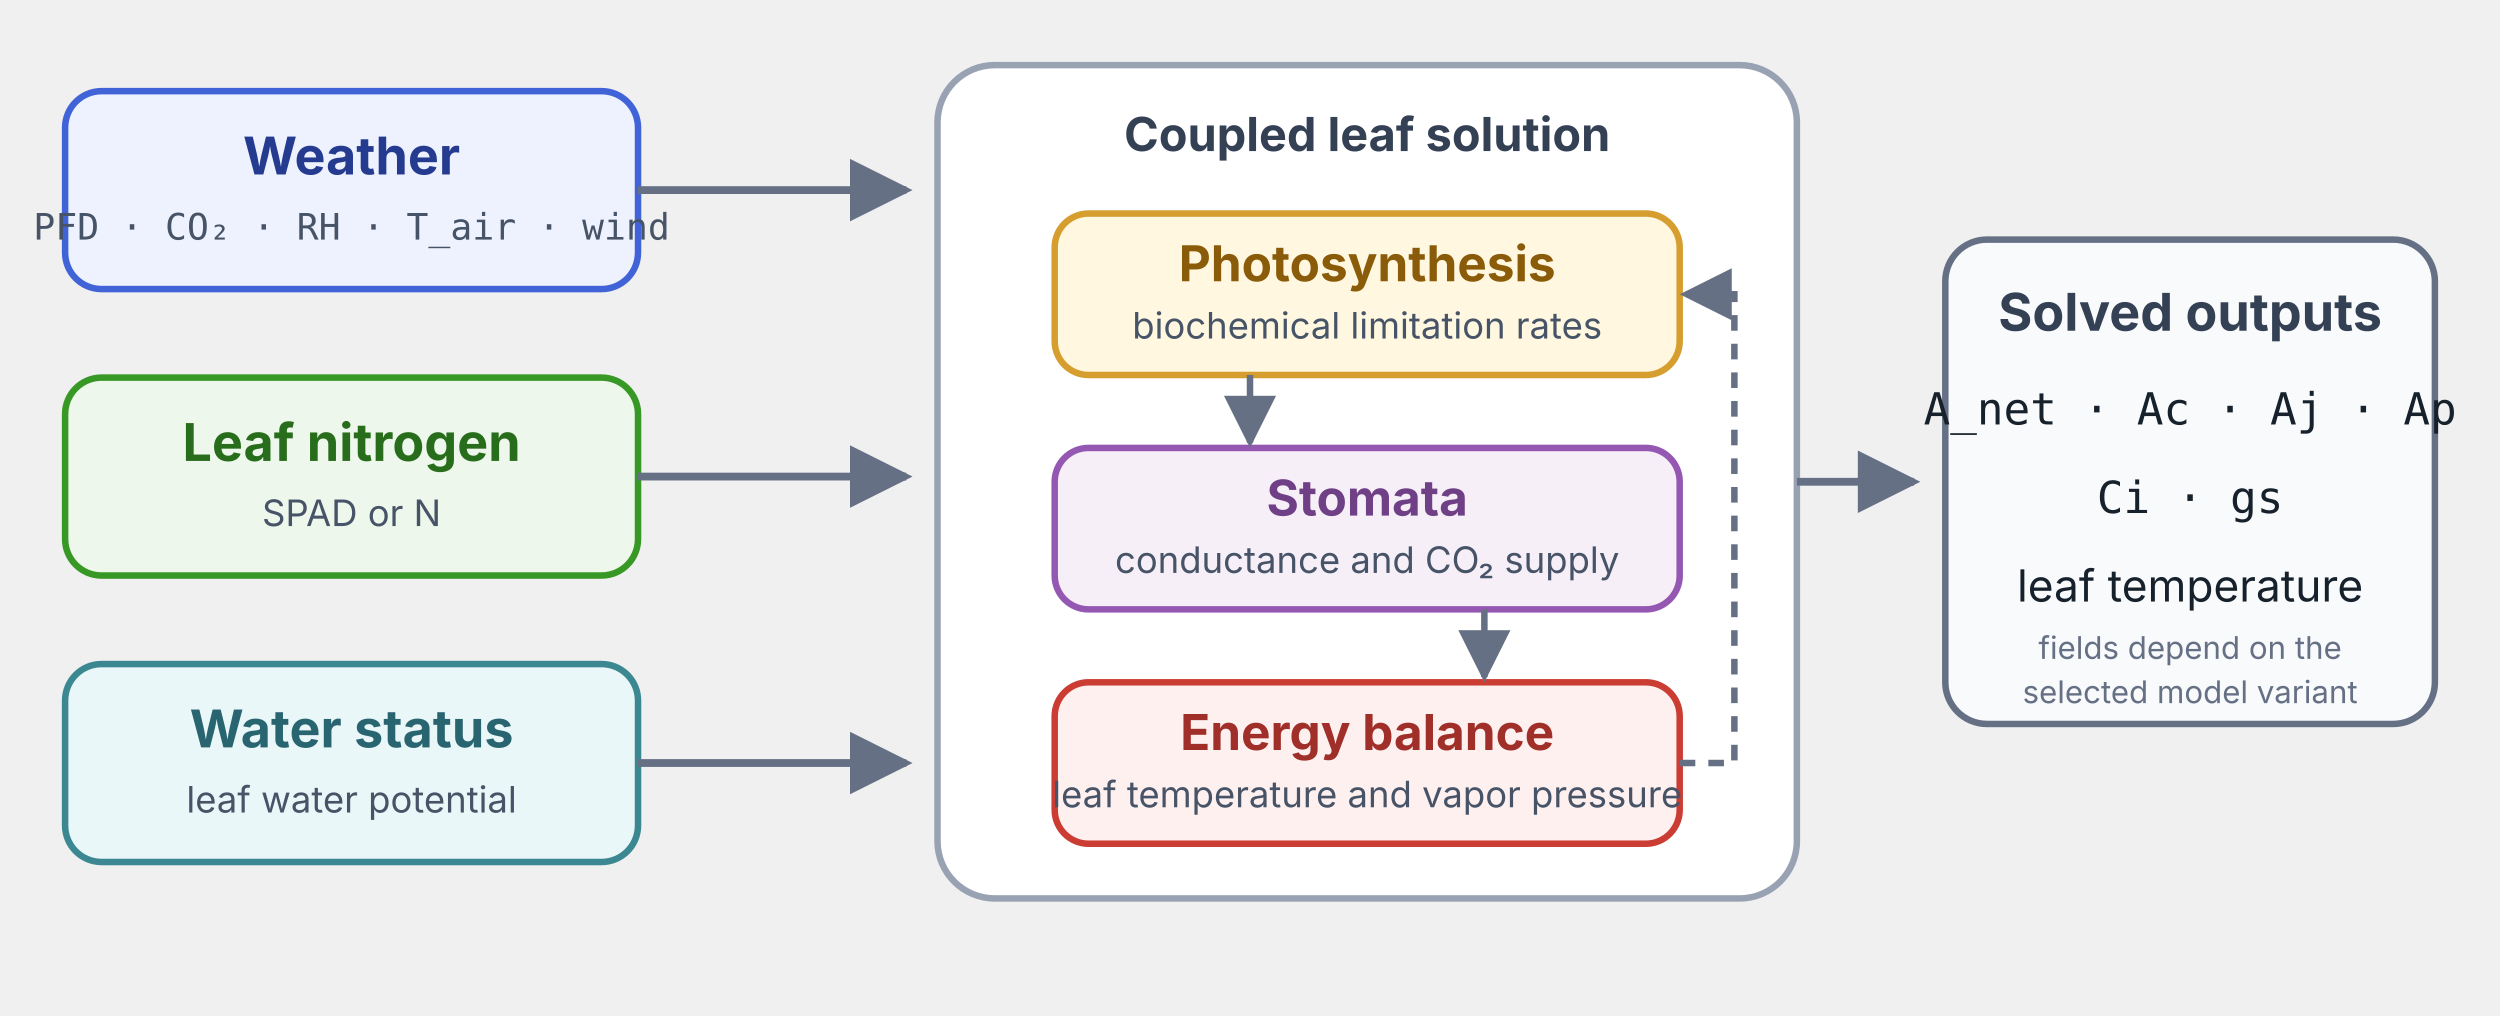
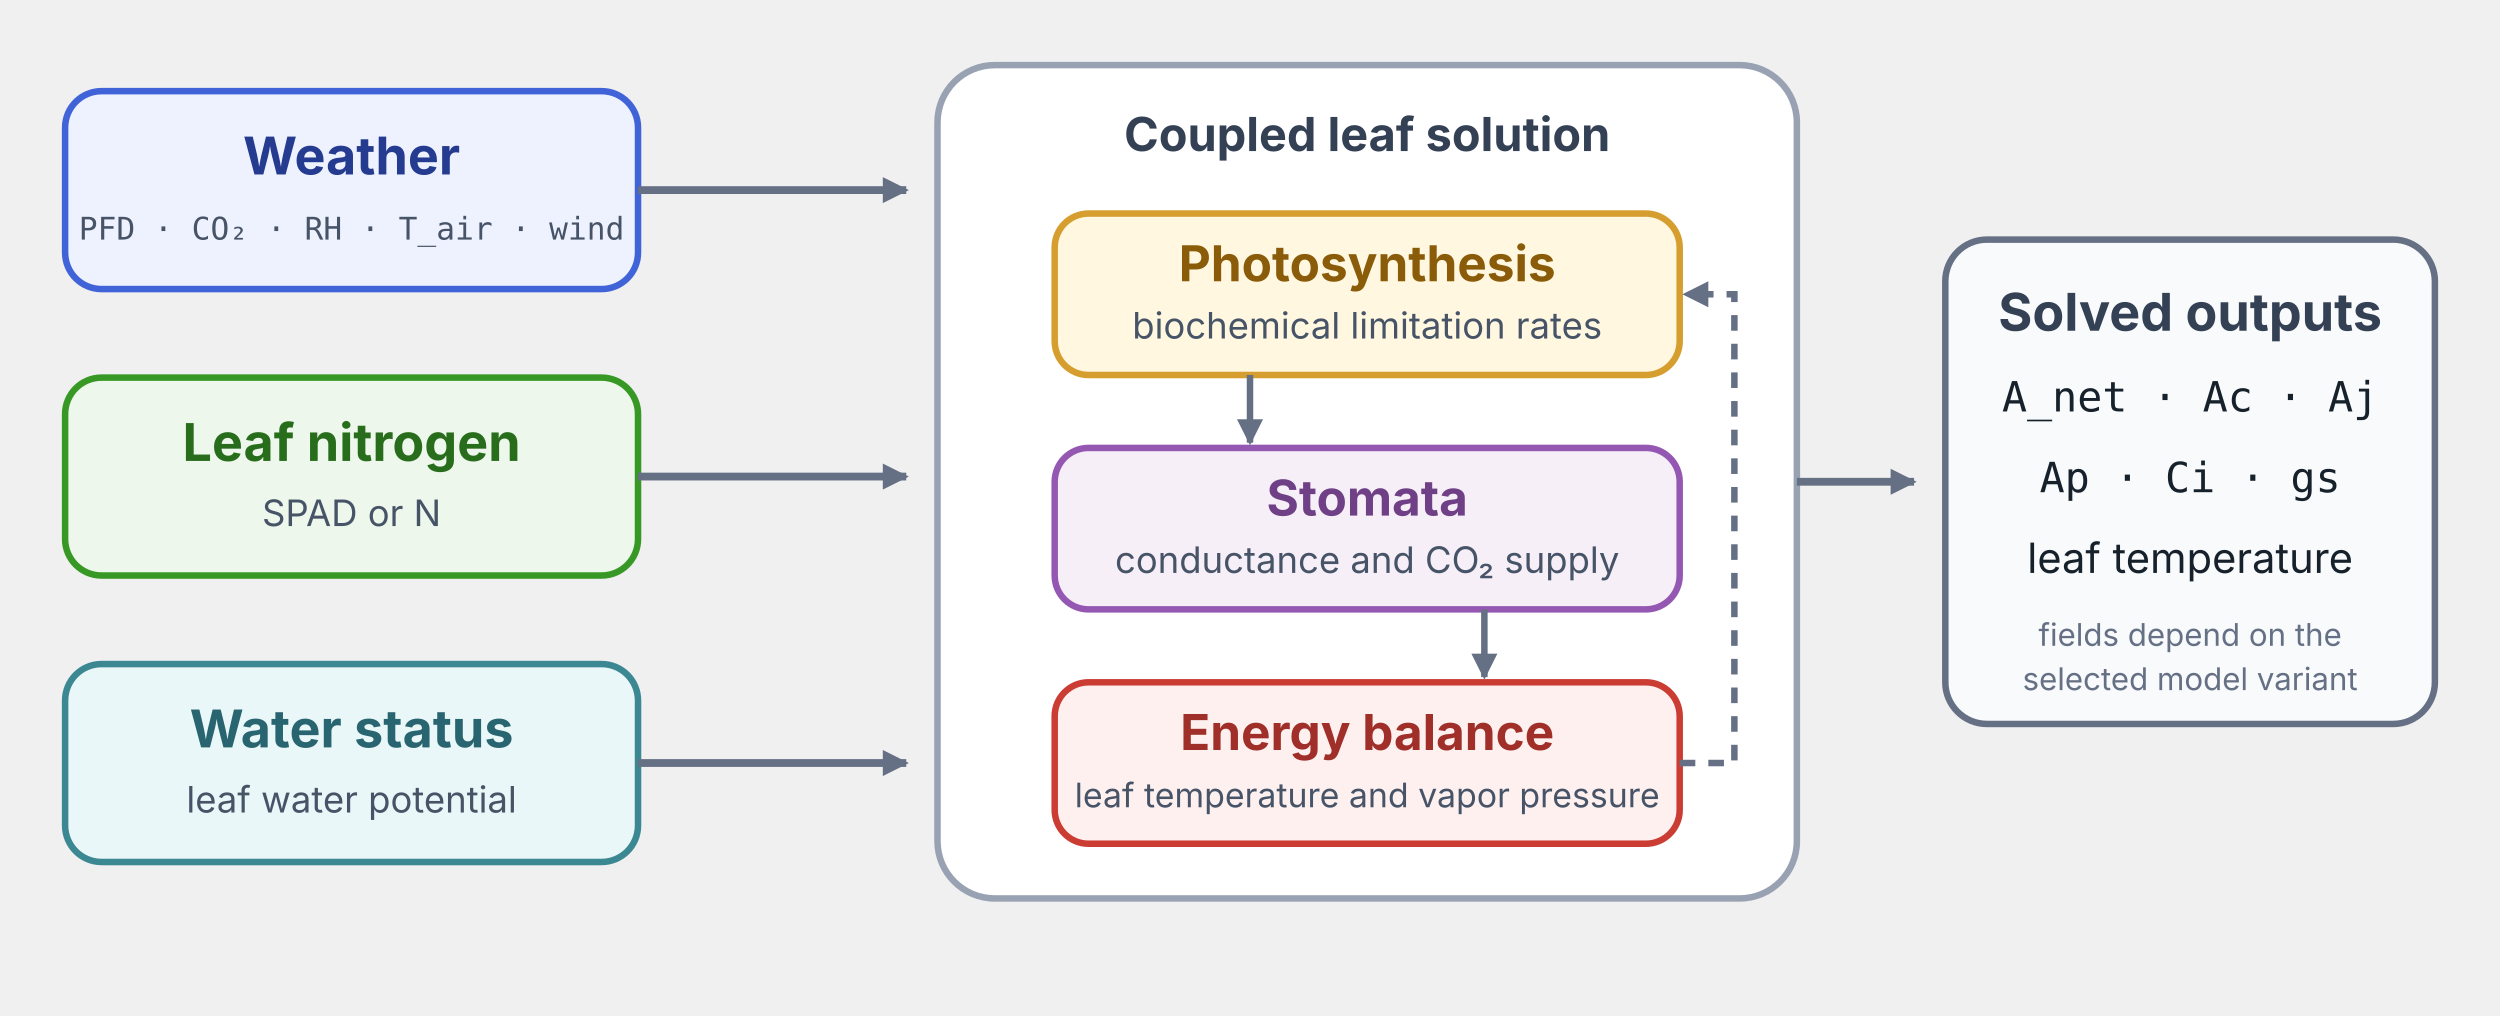
<svg xmlns="http://www.w3.org/2000/svg" viewBox="0 0 960 390" role="img" aria-labelledby="title desc">
  <defs>
-     <marker id="arrow" viewBox="0 0 10 10" refX="9" refY="5" markerWidth="8" markerHeight="8" orient="auto-start-reverse">
+     <marker id="arrow" viewBox="0 0 10 10" refX="9" refY="5" markerUnits="userSpaceOnUse" markerWidth="10" markerHeight="10" orient="auto-start-reverse">
      <path d="M0 0L10 5L0 10z" fill="#667085" />
    </marker>
  </defs>
  <g font-family="-apple-system, BlinkMacSystemFont, 'Segoe UI', sans-serif" text-anchor="middle">
    <rect x="25" y="35" width="220" height="76" rx="14" fill="#eef2ff" stroke="#4063d8" stroke-width="2.5" />
    <text x="135" y="67" fill="#243b8f" font-size="20" font-weight="700">Weather</text>
-     <text x="135" y="92" fill="#475467" font-size="14" font-family="ui-monospace, SFMono-Regular, Menlo, monospace">PFD · CO₂ · RH · T_air · wind</text>
+     <text x="135" y="92" fill="#475467" font-size="12" font-family="ui-monospace, SFMono-Regular, Menlo, monospace">PFD · CO₂ · RH · T_air · wind</text>
    <rect x="25" y="145" width="220" height="76" rx="14" fill="#edf7eb" stroke="#389826" stroke-width="2.5" />
    <text x="135" y="177" fill="#286d1b" font-size="20" font-weight="700">Leaf nitrogen</text>
    <text x="135" y="202" fill="#475467" font-size="14">SPAD or N</text>
    <rect x="25" y="255" width="220" height="76" rx="14" fill="#eaf7f8" stroke="#3b8792" stroke-width="2.5" />
    <text x="135" y="287" fill="#286570" font-size="20" font-weight="700">Water status</text>
    <text x="135" y="312" fill="#475467" font-size="14">leaf water potential</text>
    <path d="M245 73H348" fill="none" stroke="#667085" stroke-width="3" marker-end="url(#arrow)" />
    <path d="M245 183H348" fill="none" stroke="#667085" stroke-width="3" marker-end="url(#arrow)" />
    <path d="M245 293H348" fill="none" stroke="#667085" stroke-width="3" marker-end="url(#arrow)" />
    <rect x="360" y="25" width="330" height="320" rx="22" fill="#fff" stroke="#98a2b3" stroke-width="2.5" />
    <text x="525" y="58" fill="#344054" font-size="18" font-weight="700">Coupled leaf solution</text>
    <rect x="405" y="82" width="240" height="62" rx="13" fill="#fff7df" stroke="#d69e2e" stroke-width="2.5" />
    <text x="525" y="108" fill="#8a5b08" font-size="19" font-weight="700">Photosynthesis</text>
    <text x="525" y="130" fill="#475467" font-size="14">biochemical limitation rates</text>
    <rect x="405" y="172" width="240" height="62" rx="13" fill="#f6eff8" stroke="#9558b2" stroke-width="2.5" />
    <text x="525" y="198" fill="#704087" font-size="19" font-weight="700">Stomata</text>
    <text x="525" y="220" fill="#475467" font-size="14">conductance and CO₂ supply</text>
    <rect x="405" y="262" width="240" height="62" rx="13" fill="#fff0f0" stroke="#cb3c33" stroke-width="2.5" />
    <text x="525" y="288" fill="#9f2f28" font-size="19" font-weight="700">Energy balance</text>
-     <text x="525" y="310" fill="#475467" font-size="14">leaf temperature and vapor pressure</text>
+     <text x="525" y="310" fill="#475467" font-size="13">leaf temperature and vapor pressure</text>
    <path d="M480 144V170" fill="none" stroke="#667085" stroke-width="2.5" marker-end="url(#arrow)" />
    <path d="M570 234V260" fill="none" stroke="#667085" stroke-width="2.5" marker-end="url(#arrow)" />
    <path d="M645 293H666V113H647" fill="none" stroke="#667085" stroke-width="2.5" stroke-dasharray="6 5" marker-end="url(#arrow)" />
    <path d="M690 185H735" fill="none" stroke="#667085" stroke-width="3" marker-end="url(#arrow)" />
    <rect x="747" y="92" width="188" height="186" rx="16" fill="#f8fafc" stroke="#667085" stroke-width="2.5" />
    <text x="841" y="127" fill="#344054" font-size="20" font-weight="700">Solved outputs</text>
-     <text x="841" y="163" fill="#17212b" font-size="17" font-family="ui-monospace, SFMono-Regular, Menlo, monospace">A_net · Ac · Aj · Ap</text>
-     <text x="841" y="197" fill="#17212b" font-size="17" font-family="ui-monospace, SFMono-Regular, Menlo, monospace">Ci · gs</text>
-     <text x="841" y="231" fill="#17212b" font-size="17">leaf temperature</text>
-     <text x="841" y="253" fill="#667085" font-size="12">fields depend on the</text>
-     <text x="841" y="270" fill="#667085" font-size="12">selected model variant</text>
+     <text x="841" y="158" fill="#17212b" font-size="16" font-family="ui-monospace, SFMono-Regular, Menlo, monospace">A_net · Ac · Aj</text>
+     <text x="841" y="189" fill="#17212b" font-size="16" font-family="ui-monospace, SFMono-Regular, Menlo, monospace">Ap · Ci · gs</text>
+     <text x="841" y="220" fill="#17212b" font-size="16">leaf temperature</text>
+     <text x="841" y="248" fill="#667085" font-size="12">fields depend on the</text>
+     <text x="841" y="265" fill="#667085" font-size="12">selected model variant</text>
  </g>
</svg>
